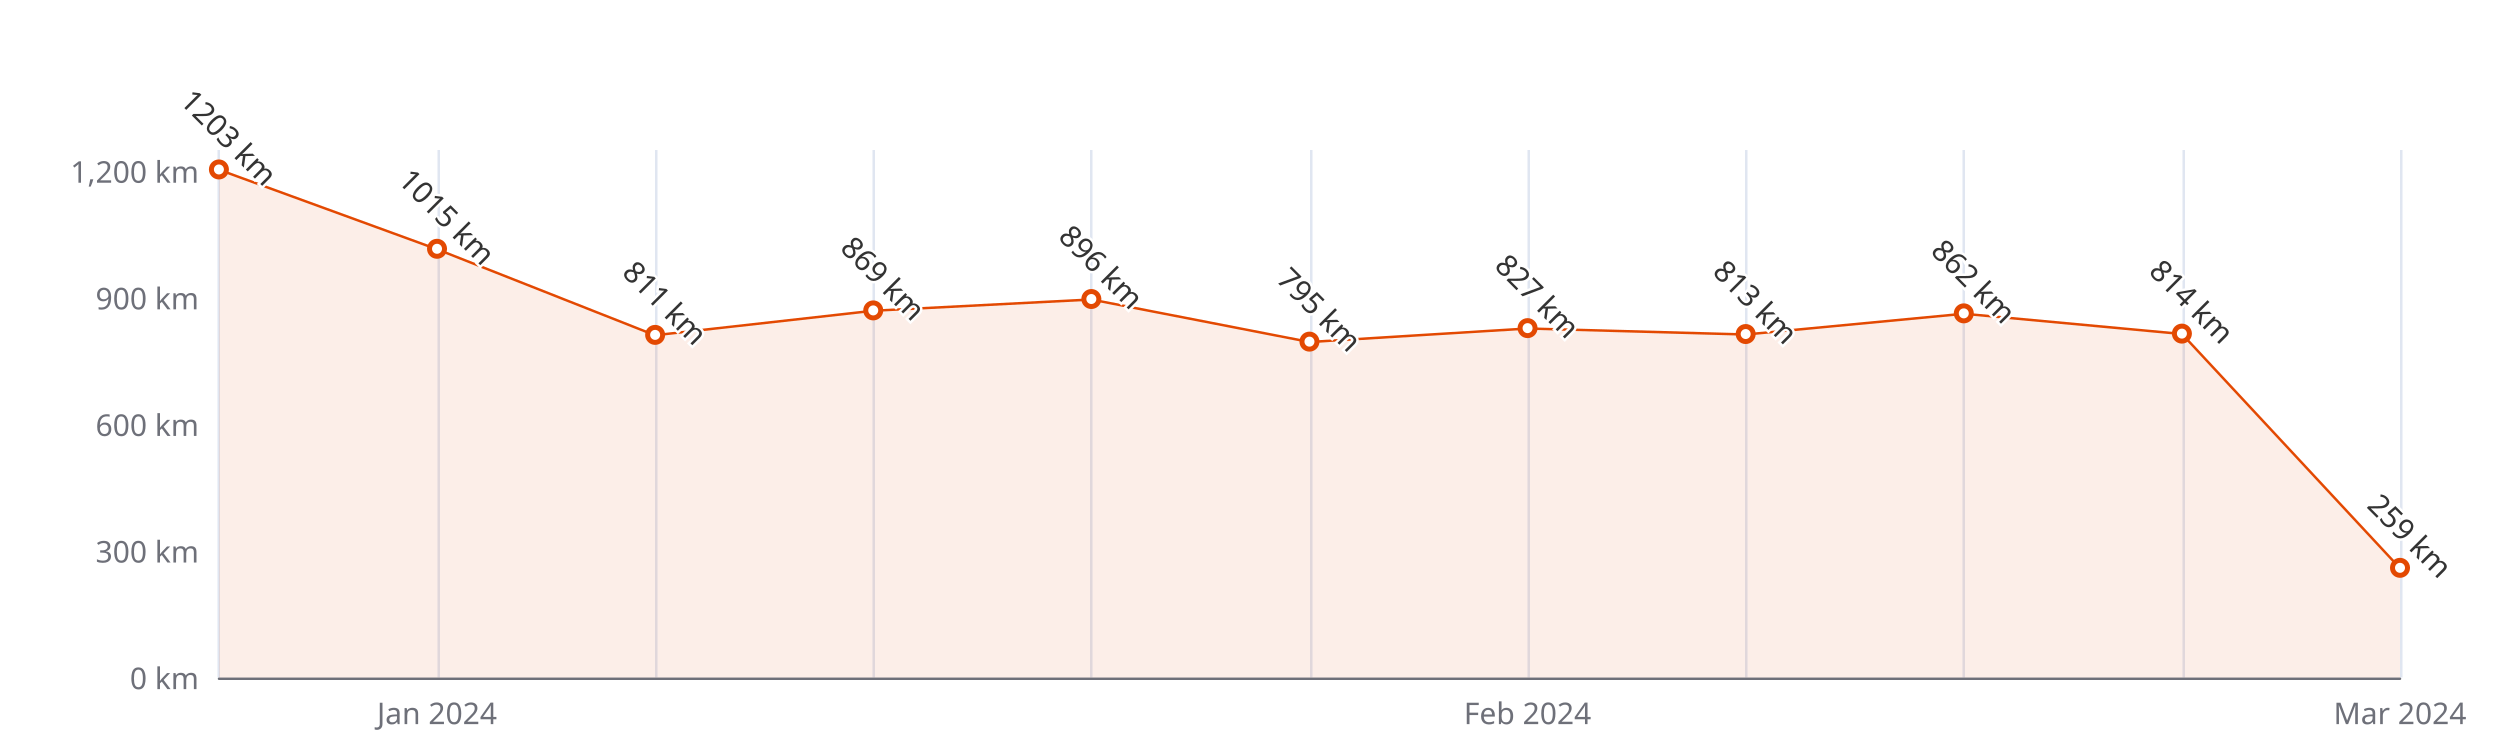
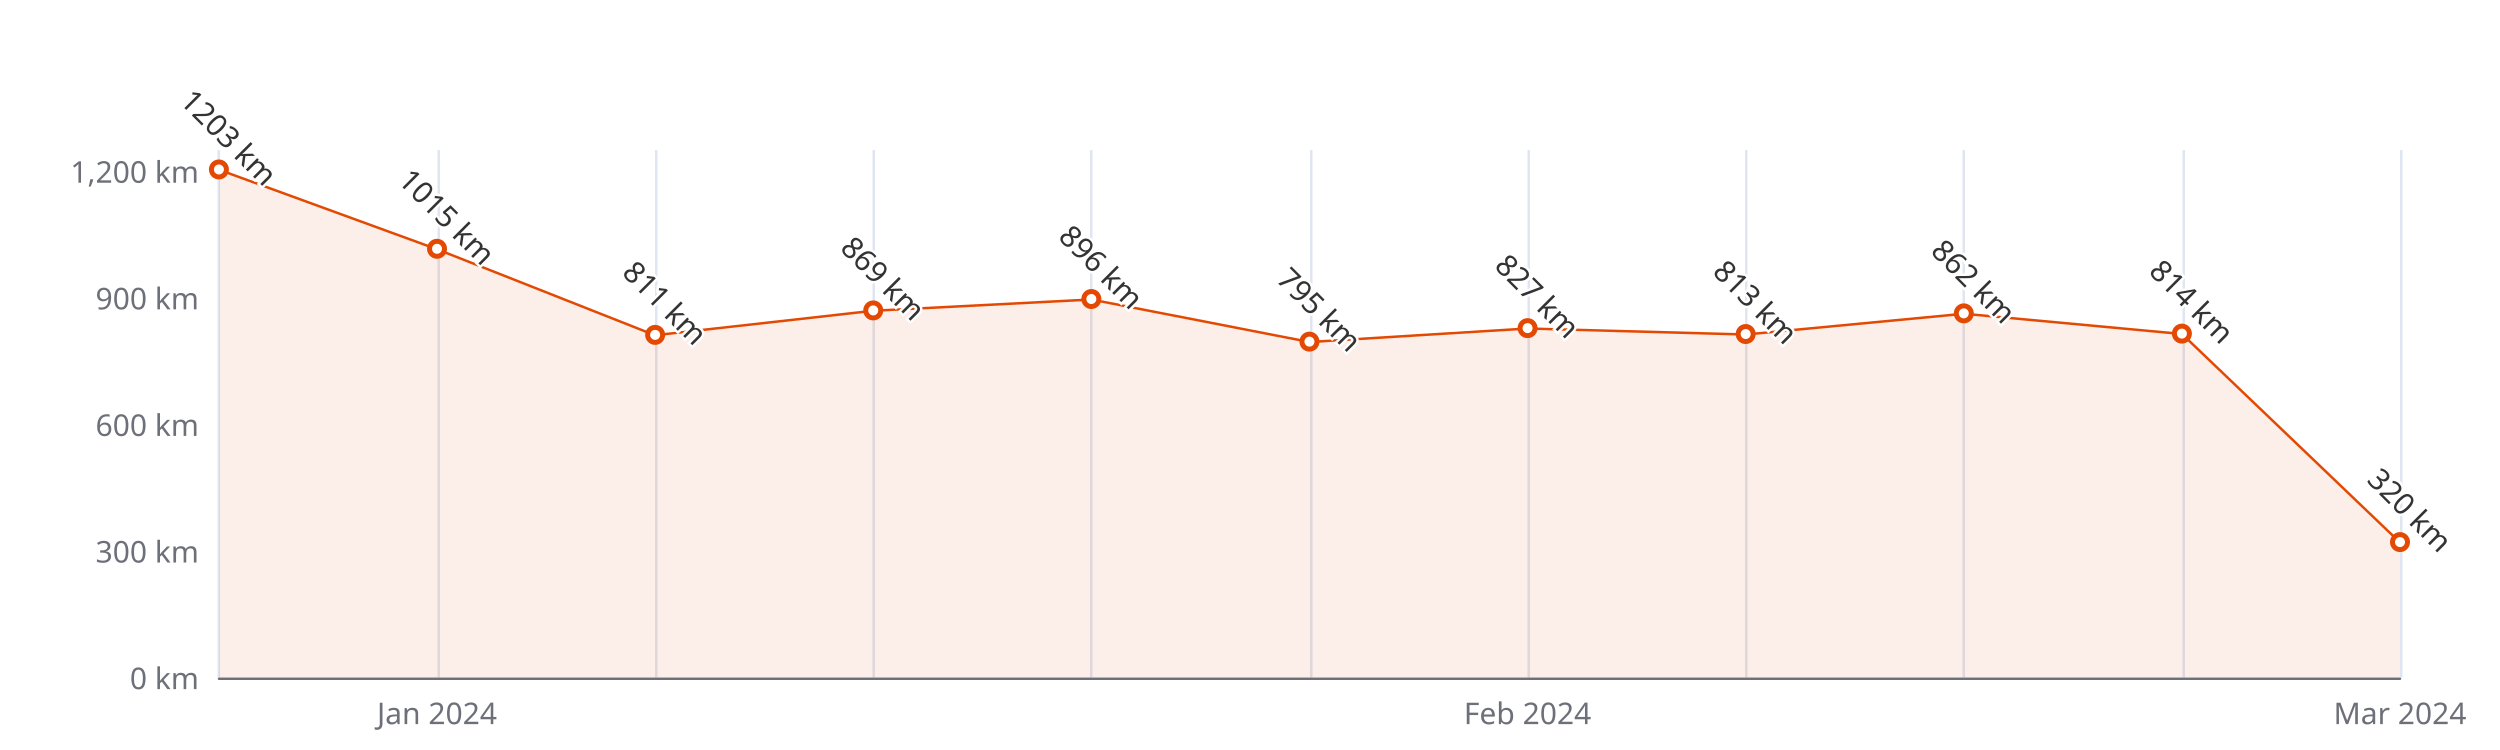
<svg xmlns="http://www.w3.org/2000/svg" width="1000" height="300" version="1.1" baseProfile="full" viewBox="0 0 1000 300">
  <rect width="1000" height="300" x="0" y="0" id="0" fill="#ffffff" />
  <path d="M87.5 60L87.5 271" fill="none" stroke="#E0E6F1" />
  <path d="M175.5 60L175.5 271" fill="none" stroke="#E0E6F1" />
  <path d="M262.5 60L262.5 271" fill="none" stroke="#E0E6F1" />
  <path d="M349.5 60L349.5 271" fill="none" stroke="#E0E6F1" />
  <path d="M436.5 60L436.5 271" fill="none" stroke="#E0E6F1" />
  <path d="M524.5 60L524.5 271" fill="none" stroke="#E0E6F1" />
  <path d="M611.5 60L611.5 271" fill="none" stroke="#E0E6F1" />
  <path d="M698.5 60L698.5 271" fill="none" stroke="#E0E6F1" />
  <path d="M785.5 60L785.5 271" fill="none" stroke="#E0E6F1" />
  <path d="M873.5 60L873.5 271" fill="none" stroke="#E0E6F1" />
  <path d="M960.5 60L960.5 271" fill="none" stroke="#E0E6F1" />
  <path d="M87.6 271.5L960 271.5" fill="none" stroke="#6E7079" stroke-linecap="round" />
  <text dominant-baseline="central" text-anchor="end" style="font-size:12px;font-family:sans-serif;" xml:space="preserve" transform="translate(79.56 271)" fill="#6E7079">0 km</text>
  <text dominant-baseline="central" text-anchor="end" style="font-size:12px;font-family:sans-serif;" xml:space="preserve" transform="translate(79.56 220.36)" fill="#6E7079">300 km</text>
  <text dominant-baseline="central" text-anchor="end" style="font-size:12px;font-family:sans-serif;" xml:space="preserve" transform="translate(79.56 169.72)" fill="#6E7079">600 km</text>
  <text dominant-baseline="central" text-anchor="end" style="font-size:12px;font-family:sans-serif;" xml:space="preserve" transform="translate(79.56 119.08)" fill="#6E7079">900 km</text>
  <text dominant-baseline="central" text-anchor="end" style="font-size:12px;font-family:sans-serif;" xml:space="preserve" transform="translate(79.56 68.44)" fill="#6E7079">1,200 km</text>
  <text dominant-baseline="central" text-anchor="middle" style="font-size:12px;font-family:sans-serif;" xml:space="preserve" y="6" transform="translate(174.804 279)" fill="#6E7079">Jan 2024</text>
  <text dominant-baseline="central" text-anchor="middle" style="font-size:12px;font-family:sans-serif;" xml:space="preserve" y="6" transform="translate(611.024 279)" fill="#6E7079">Feb 2024</text>
  <text dominant-baseline="central" text-anchor="middle" style="font-size:12px;font-family:sans-serif;" xml:space="preserve" y="6" transform="translate(960 279)" fill="#6E7079">Mar 2024</text>
  <g clip-path="url(#zr5-c0)">
-     <path d="M87.6 67.9L174.8 99.7L262 134.1L349.3 124.3L436.5 119.8L523.8 136.8L611 131.4L698.3 133.8L785.5 125.5L872.8 133.6L960 227.3L960 271L872.8 271L785.5 271L698.3 271L611 271L523.8 271L436.5 271L349.3 271L262 271L174.8 271L87.6 271Z" fill="rgb(227,73,2)" fill-opacity="0.09" />
-     <path d="M87.6 67.9L174.8 99.7L262 134.1L349.3 124.3L436.5 119.8L523.8 136.8L611 131.4L698.3 133.8L785.5 125.5L872.8 133.6L960 227.3" fill="none" stroke="#E34902" stroke-linejoin="bevel" />
+     <path d="M87.6 67.9L174.8 99.7L262 134.1L349.3 124.3L436.5 119.8L523.8 136.8L611 131.4L698.3 133.8L785.5 125.5L872.8 133.6L960 217L960 271L872.8 271L785.5 271L698.3 271L611 271L523.8 271L436.5 271L349.3 271L262 271L174.8 271L87.6 271Z" fill="rgb(227,73,2)" fill-opacity="0.09" />
+     <path d="M87.6 67.9L174.8 99.7L262 134.1L349.3 124.3L436.5 119.8L523.8 136.8L611 131.4L698.3 133.8L785.5 125.5L872.8 133.6L960 217" fill="none" stroke="#E34902" stroke-linejoin="bevel" />
  </g>
  <path d="M1 0A1 1 0 1 1 1 -0.1A1 1 0 0 1 1 0" transform="matrix(3,0,0,3,87.56,67.9336)" fill="#fff" stroke="#E34902" stroke-width="0.667" />
  <path d="M1 0A1 1 0 1 1 1 -0.1A1 1 0 0 1 1 0" transform="matrix(3,0,0,3,174.804,99.668)" fill="#fff" stroke="#E34902" stroke-width="0.667" />
  <path d="M1 0A1 1 0 1 1 1 -0.1A1 1 0 0 1 1 0" transform="matrix(3,0,0,3,262.048,134.1032)" fill="#fff" stroke="#E34902" stroke-width="0.667" />
  <path d="M1 0A1 1 0 1 1 1 -0.1A1 1 0 0 1 1 0" transform="matrix(3,0,0,3,349.292,124.3128)" fill="#fff" stroke="#E34902" stroke-width="0.667" />
  <path d="M1 0A1 1 0 1 1 1 -0.1A1 1 0 0 1 1 0" transform="matrix(3,0,0,3,436.536,119.7552)" fill="#fff" stroke="#E34902" stroke-width="0.667" />
  <path d="M1 0A1 1 0 1 1 1 -0.1A1 1 0 0 1 1 0" transform="matrix(3,0,0,3,523.78,136.804)" fill="#fff" stroke="#E34902" stroke-width="0.667" />
  <path d="M1 0A1 1 0 1 1 1 -0.1A1 1 0 0 1 1 0" transform="matrix(3,0,0,3,611.024,131.4024)" fill="#fff" stroke="#E34902" stroke-width="0.667" />
  <path d="M1 0A1 1 0 1 1 1 -0.1A1 1 0 0 1 1 0" transform="matrix(3,0,0,3,698.268,133.7656)" fill="#fff" stroke="#E34902" stroke-width="0.667" />
  <path d="M1 0A1 1 0 1 1 1 -0.1A1 1 0 0 1 1 0" transform="matrix(3,0,0,3,785.512,125.4944)" fill="#fff" stroke="#E34902" stroke-width="0.667" />
  <path d="M1 0A1 1 0 1 1 1 -0.1A1 1 0 0 1 1 0" transform="matrix(3,0,0,3,872.756,133.5968)" fill="#fff" stroke="#E34902" stroke-width="0.667" />
-   <path d="M1 0A1 1 0 1 1 1 -0.1A1 1 0 0 1 1 0" transform="matrix(3,0,0,3,960,227.2808)" fill="#fff" stroke="#E34902" stroke-width="0.667" />
+   <path d="M1 0A1 1 0 1 1 1 -0.1A1 1 0 0 1 1 0" transform="matrix(3,0,0,3,960,216.984)" fill="#fff" stroke="#E34902" stroke-width="0.667" />
  <text dominant-baseline="central" text-anchor="middle" style="font-size:12px;font-family:sans-serif;" xml:space="preserve" y="-6" transform="matrix(0.707,0.707,-0.707,0.707,87.56,58.9336)" fill="#333" stroke="rgb(255,255,255)" stroke-width="2" paint-order="stroke" stroke-miterlimit="2">1203 km</text>
  <text dominant-baseline="central" text-anchor="middle" style="font-size:12px;font-family:sans-serif;" xml:space="preserve" y="-6" transform="matrix(0.707,0.707,-0.707,0.707,174.804,90.668)" fill="#333" stroke="rgb(255,255,255)" stroke-width="2" paint-order="stroke" stroke-miterlimit="2">1015 km</text>
  <text dominant-baseline="central" text-anchor="middle" style="font-size:12px;font-family:sans-serif;" xml:space="preserve" y="-6" transform="matrix(0.707,0.707,-0.707,0.707,262.048,125.1032)" fill="#333" stroke="rgb(255,255,255)" stroke-width="2" paint-order="stroke" stroke-miterlimit="2">811 km</text>
  <text dominant-baseline="central" text-anchor="middle" style="font-size:12px;font-family:sans-serif;" xml:space="preserve" y="-6" transform="matrix(0.707,0.707,-0.707,0.707,349.292,115.3128)" fill="#333" stroke="rgb(255,255,255)" stroke-width="2" paint-order="stroke" stroke-miterlimit="2">869 km</text>
  <text dominant-baseline="central" text-anchor="middle" style="font-size:12px;font-family:sans-serif;" xml:space="preserve" y="-6" transform="matrix(0.707,0.707,-0.707,0.707,436.536,110.7552)" fill="#333" stroke="rgb(255,255,255)" stroke-width="2" paint-order="stroke" stroke-miterlimit="2">896 km</text>
  <text dominant-baseline="central" text-anchor="middle" style="font-size:12px;font-family:sans-serif;" xml:space="preserve" y="-6" transform="matrix(0.707,0.707,-0.707,0.707,523.78,127.804)" fill="#333" stroke="rgb(255,255,255)" stroke-width="2" paint-order="stroke" stroke-miterlimit="2">795 km</text>
  <text dominant-baseline="central" text-anchor="middle" style="font-size:12px;font-family:sans-serif;" xml:space="preserve" y="-6" transform="matrix(0.707,0.707,-0.707,0.707,611.024,122.4024)" fill="#333" stroke="rgb(255,255,255)" stroke-width="2" paint-order="stroke" stroke-miterlimit="2">827 km</text>
  <text dominant-baseline="central" text-anchor="middle" style="font-size:12px;font-family:sans-serif;" xml:space="preserve" y="-6" transform="matrix(0.707,0.707,-0.707,0.707,698.268,124.7656)" fill="#333" stroke="rgb(255,255,255)" stroke-width="2" paint-order="stroke" stroke-miterlimit="2">813 km</text>
  <text dominant-baseline="central" text-anchor="middle" style="font-size:12px;font-family:sans-serif;" xml:space="preserve" y="-6" transform="matrix(0.707,0.707,-0.707,0.707,785.512,116.4944)" fill="#333" stroke="rgb(255,255,255)" stroke-width="2" paint-order="stroke" stroke-miterlimit="2">862 km</text>
  <text dominant-baseline="central" text-anchor="middle" style="font-size:12px;font-family:sans-serif;" xml:space="preserve" y="-6" transform="matrix(0.707,0.707,-0.707,0.707,872.756,124.5968)" fill="#333" stroke="rgb(255,255,255)" stroke-width="2" paint-order="stroke" stroke-miterlimit="2">814 km</text>
-   <text dominant-baseline="central" text-anchor="middle" style="font-size:12px;font-family:sans-serif;" xml:space="preserve" y="-6" transform="matrix(0.707,0.707,-0.707,0.707,960,218.2808)" fill="#333" stroke="rgb(255,255,255)" stroke-width="2" paint-order="stroke" stroke-miterlimit="2">259 km</text>
+   <text dominant-baseline="central" text-anchor="middle" style="font-size:12px;font-family:sans-serif;" xml:space="preserve" y="-6" transform="matrix(0.707,0.707,-0.707,0.707,960,207.984)" fill="#333" stroke="rgb(255,255,255)" stroke-width="2" paint-order="stroke" stroke-miterlimit="2">320 km</text>
  <defs>
    <clipPath id="zr5-c0">
      <path d="M87 59.5l873 0l0 212l-873 0Z" fill="#000" />
    </clipPath>
  </defs>
</svg>
